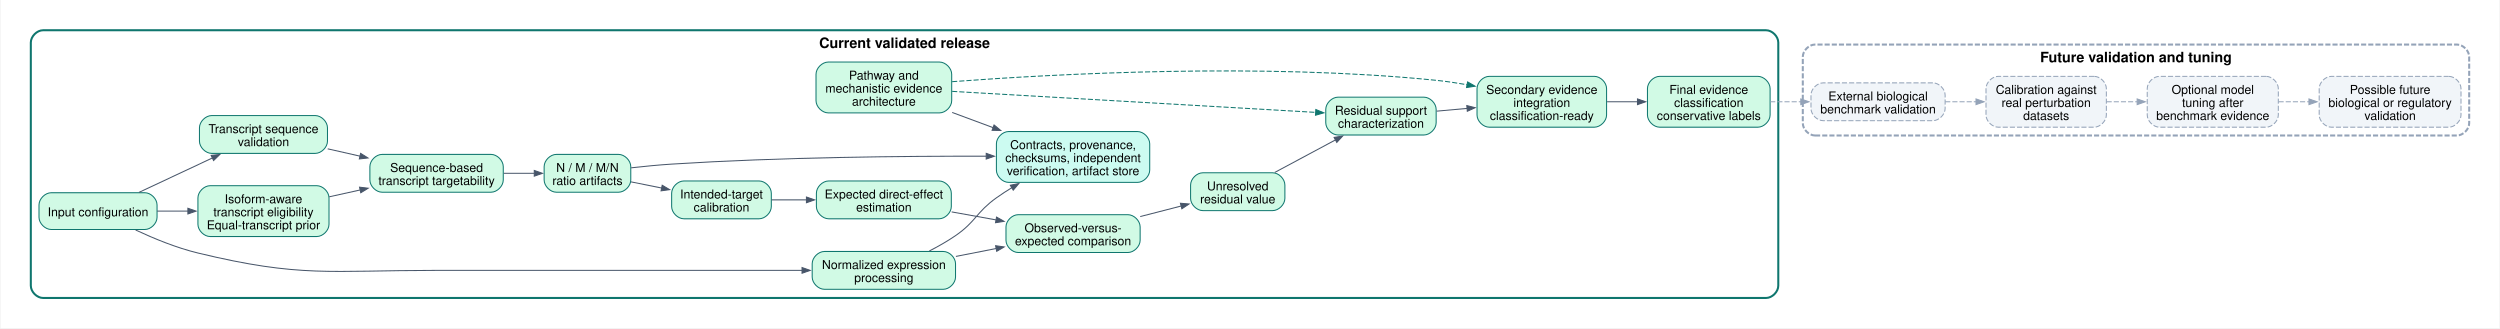
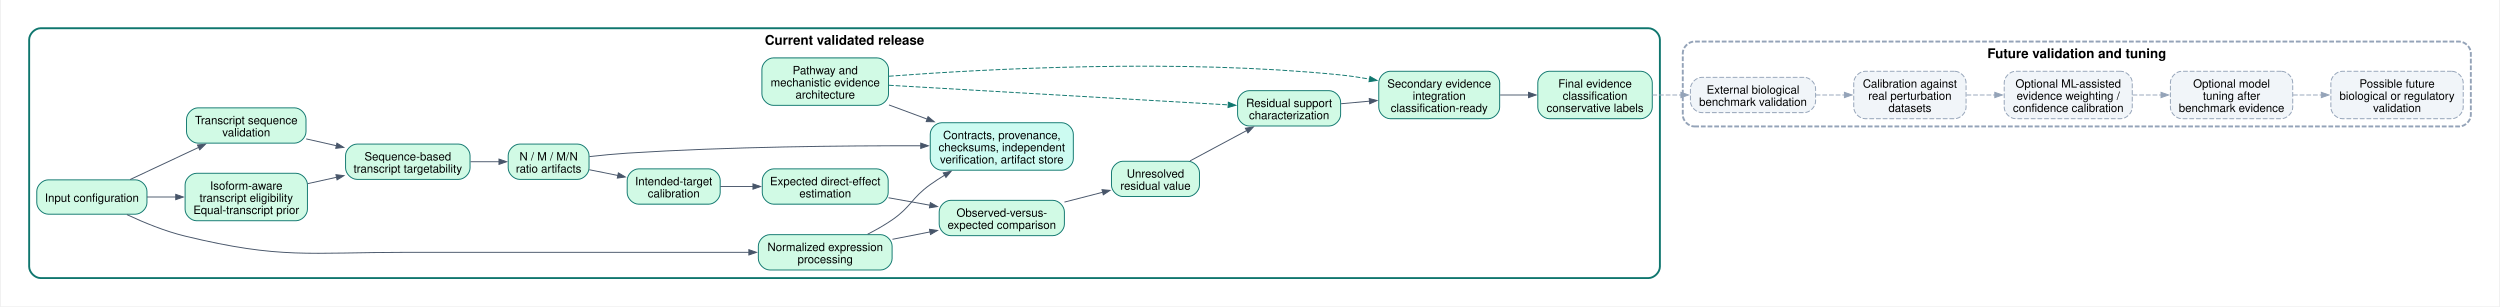
- <svg xmlns="http://www.w3.org/2000/svg" width="2445pt" height="321pt" viewBox="0.00 0.00 2445.40 321.20">
+ <svg xmlns="http://www.w3.org/2000/svg" width="2620pt" height="321pt" viewBox="0.00 0.00 2619.68 321.20">
  <g id="graph0" class="graph" transform="scale(1 1) rotate(0) translate(21.6 299.6)">
-     <polygon fill="white" stroke="none" points="-21.6,21.6 -21.6,-299.6 2423.8,-299.6 2423.8,21.6 -21.6,21.6" />
+     <polygon fill="white" stroke="none" points="-21.6,21.6 -21.6,-299.6 2598.08,-299.6 2598.08,21.6 -21.6,21.6" />
    <g id="clust1" class="cluster">
      <path fill="white" stroke="#0f766e" stroke-width="2" d="M20,-8C20,-8 1706.08,-8 1706.08,-8 1712.08,-8 1718.08,-14 1718.08,-20 1718.08,-20 1718.08,-258 1718.08,-258 1718.08,-264 1712.08,-270 1706.08,-270 1706.08,-270 20,-270 20,-270 14,-270 8,-264 8,-258 8,-258 8,-20 8,-20 8,-14 14,-8 20,-8" />
      <text text-anchor="middle" x="863.04" y="-252.7" font-family="Helvetica,sans-Serif" font-weight="bold" font-size="14.00">Current validated release</text>
    </g>
    <g id="clust2" class="cluster">
-       <path fill="white" stroke="#94a3b8" stroke-width="2" stroke-dasharray="5,2" d="M1754.08,-167C1754.08,-167 2382.2,-167 2382.2,-167 2388.2,-167 2394.2,-173 2394.2,-179 2394.2,-179 2394.2,-244 2394.2,-244 2394.2,-250 2388.2,-256 2382.2,-256 2382.2,-256 1754.08,-256 1754.08,-256 1748.08,-256 1742.08,-250 1742.08,-244 1742.08,-244 1742.08,-179 1742.08,-179 1742.08,-173 1748.08,-167 1754.08,-167" />
-       <text text-anchor="middle" x="2068.14" y="-238.7" font-family="Helvetica,sans-Serif" font-weight="bold" font-size="14.00">Future validation and tuning</text>
+       <path fill="white" stroke="#94a3b8" stroke-width="2" stroke-dasharray="5,2" d="M1754.08,-167C1754.08,-167 2556.48,-167 2556.48,-167 2562.48,-167 2568.48,-173 2568.48,-179 2568.48,-179 2568.48,-244 2568.48,-244 2568.48,-250 2562.48,-256 2556.48,-256 2556.48,-256 1754.08,-256 1754.08,-256 1748.08,-256 1742.08,-250 1742.08,-244 1742.08,-244 1742.08,-179 1742.08,-179 1742.08,-173 1748.08,-167 1754.08,-167" />
+       <text text-anchor="middle" x="2155.28" y="-238.7" font-family="Helvetica,sans-Serif" font-weight="bold" font-size="14.00">Future validation and tuning</text>
    </g>
    <g id="node1" class="node">
      <path fill="#d1fae5" stroke="#0f766e" d="M119.53,-111C119.53,-111 28,-111 28,-111 22,-111 16,-105 16,-99 16,-99 16,-87 16,-87 16,-81 22,-75 28,-75 28,-75 119.53,-75 119.53,-75 125.53,-75 131.53,-81 131.53,-87 131.53,-87 131.53,-99 131.53,-99 131.53,-105 125.53,-111 119.53,-111" />
      <text text-anchor="middle" x="73.76" y="-87.97" font-family="Helvetica,sans-Serif" font-size="12.00">Input configuration</text>
    </g>
    <g id="node2" class="node">
      <path fill="#d1fae5" stroke="#0f766e" d="M900.93,-53.51C900.93,-53.51 784.65,-53.51 784.65,-53.51 778.65,-53.51 772.65,-47.51 772.65,-41.51 772.65,-41.51 772.65,-28.49 772.65,-28.49 772.65,-22.49 778.65,-16.49 784.65,-16.49 784.65,-16.49 900.93,-16.49 900.93,-16.49 906.93,-16.49 912.93,-22.49 912.93,-28.49 912.93,-28.49 912.93,-41.51 912.93,-41.51 912.93,-47.51 906.93,-53.51 900.93,-53.51" />
      <text text-anchor="middle" x="842.79" y="-36.35" font-family="Helvetica,sans-Serif" font-size="12.00">Normalized expression</text>
      <text text-anchor="middle" x="842.79" y="-23.6" font-family="Helvetica,sans-Serif" font-size="12.00">processing</text>
    </g>
    <g id="edge1" class="edge">
      <path fill="none" stroke="#475569" d="M110.56,-74.51C128.41,-66.16 150.6,-57.05 171.53,-52 272.27,-27.68 300.45,-35 404.08,-35 404.08,-35 404.08,-35 553.73,-35 624.43,-35 704.9,-35 762.78,-35" />
      <polygon fill="#475569" stroke="#475569" points="762.72,-37.8 770.72,-35 762.72,-32.2 762.72,-37.8" />
    </g>
    <g id="node3" class="node">
      <path fill="#d1fae5" stroke="#0f766e" d="M287.81,-117.88C287.81,-117.88 183.53,-117.88 183.53,-117.88 177.53,-117.88 171.53,-111.88 171.53,-105.88 171.53,-105.88 171.53,-80.12 171.53,-80.12 171.53,-74.12 177.53,-68.12 183.53,-68.12 183.53,-68.12 287.81,-68.12 287.81,-68.12 293.81,-68.12 299.81,-74.12 299.81,-80.12 299.81,-80.12 299.81,-105.88 299.81,-105.88 299.81,-111.88 293.81,-117.88 287.81,-117.88" />
      <text text-anchor="middle" x="235.67" y="-100.72" font-family="Helvetica,sans-Serif" font-size="12.00">Isoform-aware</text>
      <text text-anchor="middle" x="235.67" y="-87.97" font-family="Helvetica,sans-Serif" font-size="12.00">transcript eligibility</text>
      <text text-anchor="middle" x="235.67" y="-75.22" font-family="Helvetica,sans-Serif" font-size="12.00">Equal-transcript prior</text>
    </g>
    <g id="edge2" class="edge">
      <path fill="none" stroke="#475569" d="M131.59,-93C141.42,-93 151.76,-93 161.94,-93" />
      <polygon fill="#475569" stroke="#475569" points="161.71,-95.8 169.71,-93 161.71,-90.2 161.71,-95.8" />
    </g>
    <g id="node4" class="node">
      <path fill="#d1fae5" stroke="#0f766e" d="M286.31,-186.51C286.31,-186.51 185.03,-186.51 185.03,-186.51 179.03,-186.51 173.03,-180.51 173.03,-174.51 173.03,-174.51 173.03,-161.49 173.03,-161.49 173.03,-155.49 179.03,-149.49 185.03,-149.49 185.03,-149.49 286.31,-149.49 286.31,-149.49 292.31,-149.49 298.31,-155.49 298.31,-161.49 298.31,-161.49 298.31,-174.51 298.31,-174.51 298.31,-180.51 292.31,-186.51 286.31,-186.51" />
      <text text-anchor="middle" x="235.67" y="-169.35" font-family="Helvetica,sans-Serif" font-size="12.00">Transcript sequence</text>
      <text text-anchor="middle" x="235.67" y="-156.6" font-family="Helvetica,sans-Serif" font-size="12.00">validation</text>
    </g>
    <g id="edge3" class="edge">
      <path fill="none" stroke="#475569" d="M113.88,-111.35C135.62,-121.54 162.87,-134.32 185.98,-145.16" />
      <polygon fill="#475569" stroke="#475569" points="184.48,-147.55 192.92,-148.42 186.86,-142.48 184.48,-147.55" />
    </g>
    <g id="node9" class="node">
-       <path fill="#d1fae5" stroke="#0f766e" d="M1081.59,-89.51C1081.59,-89.51 974.3,-89.51 974.3,-89.51 968.3,-89.51 962.3,-83.51 962.3,-77.51 962.3,-77.51 962.3,-64.49 962.3,-64.49 962.3,-58.49 968.3,-52.49 974.3,-52.49 974.3,-52.49 1081.59,-52.49 1081.59,-52.49 1087.59,-52.49 1093.59,-58.49 1093.59,-64.49 1093.59,-64.49 1093.59,-77.51 1093.59,-77.51 1093.59,-83.51 1087.59,-89.51 1081.59,-89.51" />
-       <text text-anchor="middle" x="1027.94" y="-72.35" font-family="Helvetica,sans-Serif" font-size="12.00">Observed-versus-</text>
-       <text text-anchor="middle" x="1027.94" y="-59.6" font-family="Helvetica,sans-Serif" font-size="12.00">expected comparison</text>
+       <path fill="#d1fae5" stroke="#0f766e" d="M1081.59,-89.51C1081.59,-89.51 974.31,-89.51 974.31,-89.51 968.31,-89.51 962.31,-83.51 962.31,-77.51 962.31,-77.51 962.31,-64.49 962.31,-64.49 962.31,-58.49 968.31,-52.49 974.31,-52.49 974.31,-52.49 1081.59,-52.49 1081.59,-52.49 1087.59,-52.49 1093.59,-58.49 1093.59,-64.49 1093.59,-64.49 1093.59,-77.51 1093.59,-77.51 1093.59,-83.51 1087.59,-89.51 1081.59,-89.51" />
+       <text text-anchor="middle" x="1027.95" y="-72.35" font-family="Helvetica,sans-Serif" font-size="12.00">Observed-versus-</text>
+       <text text-anchor="middle" x="1027.95" y="-59.6" font-family="Helvetica,sans-Serif" font-size="12.00">expected comparison</text>
    </g>
    <g id="edge10" class="edge">
      <path fill="none" stroke="#475569" d="M913.29,-48.66C926.29,-51.21 939.91,-53.89 953.03,-56.47" />
      <polygon fill="#475569" stroke="#475569" points="952.14,-59.15 960.53,-57.95 953.22,-53.66 952.14,-59.15" />
    </g>
    <g id="node15" class="node">
      <path fill="#ccfbf1" stroke="#0f766e" d="M1090.96,-170.88C1090.96,-170.88 964.93,-170.88 964.93,-170.88 958.93,-170.88 952.93,-164.88 952.93,-158.88 952.93,-158.88 952.93,-133.12 952.93,-133.12 952.93,-127.12 958.93,-121.12 964.93,-121.12 964.93,-121.12 1090.96,-121.12 1090.96,-121.12 1096.96,-121.12 1102.96,-127.12 1102.96,-133.12 1102.96,-133.12 1102.96,-158.88 1102.96,-158.88 1102.96,-164.88 1096.96,-170.88 1090.96,-170.88" />
-       <text text-anchor="middle" x="1027.94" y="-153.72" font-family="Helvetica,sans-Serif" font-size="12.00">Contracts, provenance,</text>
-       <text text-anchor="middle" x="1027.94" y="-140.97" font-family="Helvetica,sans-Serif" font-size="12.00">checksums, independent</text>
-       <text text-anchor="middle" x="1027.94" y="-128.22" font-family="Helvetica,sans-Serif" font-size="12.00">verification, artifact store</text>
+       <text text-anchor="middle" x="1027.95" y="-153.72" font-family="Helvetica,sans-Serif" font-size="12.00">Contracts, provenance,</text>
+       <text text-anchor="middle" x="1027.95" y="-140.97" font-family="Helvetica,sans-Serif" font-size="12.00">checksums, independent</text>
+       <text text-anchor="middle" x="1027.95" y="-128.22" font-family="Helvetica,sans-Serif" font-size="12.00">verification, artifact store</text>
    </g>
    <g id="edge4" class="edge">
      <path fill="none" stroke="#475569" d="M887.29,-54C896.05,-58.47 904.99,-63.55 912.93,-69 932.89,-82.71 933.23,-91.91 952.93,-106 957.8,-109.48 963.01,-112.88 968.32,-116.12" />
      <polygon fill="#475569" stroke="#475569" points="966.54,-118.32 974.85,-119.98 969.39,-113.5 966.54,-118.32" />
    </g>
    <g id="node5" class="node">
      <path fill="#d1fae5" stroke="#0f766e" d="M458.34,-148.51C458.34,-148.51 351.81,-148.51 351.81,-148.51 345.81,-148.51 339.81,-142.51 339.81,-136.51 339.81,-136.51 339.81,-123.49 339.81,-123.49 339.81,-117.49 345.81,-111.49 351.81,-111.49 351.81,-111.49 458.34,-111.49 458.34,-111.49 464.34,-111.49 470.34,-117.49 470.34,-123.49 470.34,-123.49 470.34,-136.51 470.34,-136.51 470.34,-142.51 464.34,-148.51 458.34,-148.51" />
      <text text-anchor="middle" x="405.08" y="-131.35" font-family="Helvetica,sans-Serif" font-size="12.00">Sequence-based</text>
      <text text-anchor="middle" x="405.08" y="-118.6" font-family="Helvetica,sans-Serif" font-size="12.00">transcript targetability</text>
    </g>
    <g id="edge5" class="edge">
      <path fill="none" stroke="#475569" d="M299.96,-106.99C309.88,-109.18 320.22,-111.47 330.35,-113.71" />
      <polygon fill="#475569" stroke="#475569" points="329.69,-116.43 338.11,-115.42 330.9,-110.96 329.69,-116.43" />
    </g>
    <g id="edge6" class="edge">
      <path fill="none" stroke="#475569" d="M298.53,-153.96C308.83,-151.62 319.61,-149.17 330.17,-146.78" />
      <polygon fill="#475569" stroke="#475569" points="330.73,-149.52 337.91,-145.02 329.49,-144.06 330.73,-149.52" />
    </g>
    <g id="node6" class="node">
      <path fill="#d1fae5" stroke="#0f766e" d="M583.12,-148.51C583.12,-148.51 522.34,-148.51 522.34,-148.51 516.34,-148.51 510.34,-142.51 510.34,-136.51 510.34,-136.51 510.34,-123.49 510.34,-123.49 510.34,-117.49 516.34,-111.49 522.34,-111.49 522.34,-111.49 583.12,-111.49 583.12,-111.49 589.12,-111.49 595.12,-117.49 595.12,-123.49 595.12,-123.49 595.12,-136.51 595.12,-136.51 595.12,-142.51 589.12,-148.51 583.12,-148.51" />
      <text text-anchor="middle" x="552.73" y="-131.35" font-family="Helvetica,sans-Serif" font-size="12.00">N / M / M/N</text>
      <text text-anchor="middle" x="552.73" y="-118.6" font-family="Helvetica,sans-Serif" font-size="12.00">ratio artifacts</text>
    </g>
    <g id="edge7" class="edge">
      <path fill="none" stroke="#475569" d="M470.81,-130C480.84,-130 491.08,-130 500.75,-130" />
      <polygon fill="#475569" stroke="#475569" points="500.68,-132.8 508.68,-130 500.68,-127.2 500.68,-132.8" />
    </g>
    <g id="node7" class="node">
      <path fill="#d1fae5" stroke="#0f766e" d="M720.65,-122.51C720.65,-122.51 647.12,-122.51 647.12,-122.51 641.12,-122.51 635.12,-116.51 635.12,-110.51 635.12,-110.51 635.12,-97.49 635.12,-97.49 635.12,-91.49 641.12,-85.49 647.12,-85.49 647.12,-85.49 720.65,-85.49 720.65,-85.49 726.65,-85.49 732.65,-91.49 732.65,-97.49 732.65,-97.49 732.65,-110.51 732.65,-110.51 732.65,-116.51 726.65,-122.51 720.65,-122.51" />
-       <text text-anchor="middle" x="683.88" y="-105.35" font-family="Helvetica,sans-Serif" font-size="12.00">Intended-target</text>
-       <text text-anchor="middle" x="683.88" y="-92.6" font-family="Helvetica,sans-Serif" font-size="12.00">calibration</text>
+       <text text-anchor="middle" x="683.89" y="-105.35" font-family="Helvetica,sans-Serif" font-size="12.00">Intended-target</text>
+       <text text-anchor="middle" x="683.89" y="-92.6" font-family="Helvetica,sans-Serif" font-size="12.00">calibration</text>
    </g>
    <g id="edge11" class="edge">
      <path fill="none" stroke="#475569" d="M595.31,-121.63C604.9,-119.7 615.28,-117.61 625.42,-115.57" />
      <polygon fill="#475569" stroke="#475569" points="625.87,-118.33 633.16,-114.01 624.76,-112.84 625.87,-118.33" />
    </g>
    <g id="edge8" class="edge">
      <path fill="none" stroke="#475569" d="M595.49,-135.37C608.19,-136.8 622.21,-138.17 635.12,-139 741.14,-145.79 863.61,-146.9 943.01,-146.74" />
      <polygon fill="#475569" stroke="#475569" points="942.97,-149.54 950.96,-146.71 942.95,-143.94 942.97,-149.54" />
    </g>
    <g id="node8" class="node">
-       <path fill="#d1fae5" stroke="#0f766e" d="M896.8,-122.51C896.8,-122.51 788.77,-122.51 788.77,-122.51 782.77,-122.51 776.77,-116.51 776.77,-110.51 776.77,-110.51 776.77,-97.49 776.77,-97.49 776.77,-91.49 782.77,-85.49 788.77,-85.49 788.77,-85.49 896.8,-85.49 896.8,-85.49 902.8,-85.49 908.8,-91.49 908.8,-97.49 908.8,-97.49 908.8,-110.51 908.8,-110.51 908.8,-116.51 902.8,-122.51 896.8,-122.51" />
+       <path fill="#d1fae5" stroke="#0f766e" d="M896.81,-122.51C896.81,-122.51 788.78,-122.51 788.78,-122.51 782.78,-122.51 776.78,-116.51 776.78,-110.51 776.78,-110.51 776.78,-97.49 776.78,-97.49 776.78,-91.49 782.78,-85.49 788.78,-85.49 788.78,-85.49 896.81,-85.49 896.81,-85.49 902.81,-85.49 908.81,-91.49 908.81,-97.49 908.81,-97.49 908.81,-110.51 908.81,-110.51 908.81,-116.51 902.81,-122.51 896.81,-122.51" />
      <text text-anchor="middle" x="842.79" y="-105.35" font-family="Helvetica,sans-Serif" font-size="12.00">Expected direct-effect</text>
      <text text-anchor="middle" x="842.79" y="-92.6" font-family="Helvetica,sans-Serif" font-size="12.00">estimation</text>
    </g>
    <g id="edge12" class="edge">
      <path fill="none" stroke="#475569" d="M732.81,-104C743.69,-104 755.5,-104 767.2,-104" />
      <polygon fill="#475569" stroke="#475569" points="767.02,-106.8 775.02,-104 767.02,-101.2 767.02,-106.8" />
    </g>
    <g id="edge13" class="edge">
      <path fill="none" stroke="#475569" d="M909.14,-92.23C923.21,-89.69 938.19,-86.99 952.58,-84.4" />
      <polygon fill="#475569" stroke="#475569" points="953.06,-87.16 960.44,-82.98 952.07,-81.65 953.06,-87.16" />
    </g>
    <g id="node10" class="node">
      <path fill="#d1fae5" stroke="#0f766e" d="M1223.24,-130.51C1223.24,-130.51 1154.96,-130.51 1154.96,-130.51 1148.96,-130.51 1142.96,-124.51 1142.96,-118.51 1142.96,-118.51 1142.96,-105.49 1142.96,-105.49 1142.96,-99.49 1148.96,-93.49 1154.96,-93.49 1154.96,-93.49 1223.24,-93.49 1223.24,-93.49 1229.24,-93.49 1235.24,-99.49 1235.24,-105.49 1235.24,-105.49 1235.24,-118.51 1235.24,-118.51 1235.24,-124.51 1229.24,-130.51 1223.24,-130.51" />
      <text text-anchor="middle" x="1189.1" y="-113.35" font-family="Helvetica,sans-Serif" font-size="12.00">Unresolved</text>
      <text text-anchor="middle" x="1189.1" y="-100.6" font-family="Helvetica,sans-Serif" font-size="12.00">residual value</text>
    </g>
    <g id="edge14" class="edge">
      <path fill="none" stroke="#475569" d="M1093.68,-87.68C1106.98,-91.1 1120.85,-94.67 1133.73,-97.99" />
      <polygon fill="#475569" stroke="#475569" points="1133.01,-100.7 1141.45,-99.98 1134.4,-95.28 1133.01,-100.7" />
    </g>
    <g id="node11" class="node">
      <path fill="#d1fae5" stroke="#0f766e" d="M1371.27,-204.51C1371.27,-204.51 1287.24,-204.51 1287.24,-204.51 1281.24,-204.51 1275.24,-198.51 1275.24,-192.51 1275.24,-192.51 1275.24,-179.49 1275.24,-179.49 1275.24,-173.49 1281.24,-167.49 1287.24,-167.49 1287.24,-167.49 1371.27,-167.49 1371.27,-167.49 1377.27,-167.49 1383.27,-173.49 1383.27,-179.49 1383.27,-179.49 1383.27,-192.51 1383.27,-192.51 1383.27,-198.51 1377.27,-204.51 1371.27,-204.51" />
-       <text text-anchor="middle" x="1329.25" y="-187.35" font-family="Helvetica,sans-Serif" font-size="12.00">Residual support</text>
-       <text text-anchor="middle" x="1329.25" y="-174.6" font-family="Helvetica,sans-Serif" font-size="12.00">characterization</text>
+       <text text-anchor="middle" x="1329.26" y="-187.35" font-family="Helvetica,sans-Serif" font-size="12.00">Residual support</text>
+       <text text-anchor="middle" x="1329.26" y="-174.6" font-family="Helvetica,sans-Serif" font-size="12.00">characterization</text>
    </g>
    <g id="edge15" class="edge">
      <path fill="none" stroke="#475569" d="M1225.32,-130.86C1243.43,-140.56 1265.66,-152.47 1284.82,-162.73" />
      <polygon fill="#475569" stroke="#475569" points="1283.39,-165.15 1291.77,-166.46 1286.04,-160.21 1283.39,-165.15" />
    </g>
    <g id="node12" class="node">
      <path fill="#d1fae5" stroke="#0f766e" d="M1538.05,-224.88C1538.05,-224.88 1435.27,-224.88 1435.27,-224.88 1429.27,-224.88 1423.27,-218.88 1423.27,-212.88 1423.27,-212.88 1423.27,-187.12 1423.27,-187.12 1423.27,-181.12 1429.27,-175.12 1435.27,-175.12 1435.27,-175.12 1538.05,-175.12 1538.05,-175.12 1544.05,-175.12 1550.05,-181.12 1550.05,-187.12 1550.05,-187.12 1550.05,-212.88 1550.05,-212.88 1550.05,-218.88 1544.05,-224.88 1538.05,-224.88" />
      <text text-anchor="middle" x="1486.66" y="-207.72" font-family="Helvetica,sans-Serif" font-size="12.00">Secondary evidence</text>
      <text text-anchor="middle" x="1486.66" y="-194.97" font-family="Helvetica,sans-Serif" font-size="12.00">integration</text>
      <text text-anchor="middle" x="1486.66" y="-182.22" font-family="Helvetica,sans-Serif" font-size="12.00">classification-ready</text>
    </g>
    <g id="edge17" class="edge">
      <path fill="none" stroke="#475569" d="M1383.74,-190.82C1393.42,-191.69 1403.65,-192.61 1413.76,-193.52" />
      <polygon fill="#475569" stroke="#475569" points="1413.26,-196.29 1421.48,-194.22 1413.76,-190.71 1413.26,-196.29" />
    </g>
    <g id="node13" class="node">
      <path fill="#d1fae5" stroke="#0f766e" d="M1698.08,-224.88C1698.08,-224.88 1602.05,-224.88 1602.05,-224.88 1596.05,-224.88 1590.05,-218.88 1590.05,-212.88 1590.05,-212.88 1590.05,-187.12 1590.05,-187.12 1590.05,-181.12 1596.05,-175.12 1602.05,-175.12 1602.05,-175.12 1698.08,-175.12 1698.08,-175.12 1704.08,-175.12 1710.08,-181.12 1710.08,-187.12 1710.08,-187.12 1710.08,-212.88 1710.08,-212.88 1710.08,-218.88 1704.08,-224.88 1698.08,-224.88" />
-       <text text-anchor="middle" x="1650.06" y="-207.72" font-family="Helvetica,sans-Serif" font-size="12.00">Final evidence</text>
-       <text text-anchor="middle" x="1650.06" y="-194.97" font-family="Helvetica,sans-Serif" font-size="12.00">classification</text>
-       <text text-anchor="middle" x="1650.06" y="-182.22" font-family="Helvetica,sans-Serif" font-size="12.00">conservative labels</text>
+       <text text-anchor="middle" x="1650.07" y="-207.72" font-family="Helvetica,sans-Serif" font-size="12.00">Final evidence</text>
+       <text text-anchor="middle" x="1650.07" y="-194.97" font-family="Helvetica,sans-Serif" font-size="12.00">classification</text>
+       <text text-anchor="middle" x="1650.07" y="-182.22" font-family="Helvetica,sans-Serif" font-size="12.00">conservative labels</text>
    </g>
    <g id="edge19" class="edge">
      <path fill="none" stroke="#475569" d="M1550.53,-200C1560.32,-200 1570.48,-200 1580.4,-200" />
      <polygon fill="#475569" stroke="#475569" points="1580.29,-202.8 1588.29,-200 1580.29,-197.2 1580.29,-202.8" />
    </g>
    <g id="node16" class="node">
      <path fill="#f1f5f9" stroke="#94a3b8" stroke-dasharray="5,2" d="M1869.36,-218.51C1869.36,-218.51 1762.08,-218.51 1762.08,-218.51 1756.08,-218.51 1750.08,-212.51 1750.08,-206.51 1750.08,-206.51 1750.08,-193.49 1750.08,-193.49 1750.08,-187.49 1756.08,-181.49 1762.08,-181.49 1762.08,-181.49 1869.36,-181.49 1869.36,-181.49 1875.36,-181.49 1881.36,-187.49 1881.36,-193.49 1881.36,-193.49 1881.36,-206.51 1881.36,-206.51 1881.36,-212.51 1875.36,-218.51 1869.36,-218.51" />
      <text text-anchor="middle" x="1815.72" y="-201.35" font-family="Helvetica,sans-Serif" font-size="12.00">External biological</text>
      <text text-anchor="middle" x="1815.72" y="-188.6" font-family="Helvetica,sans-Serif" font-size="12.00">benchmark validation</text>
    </g>
    <g id="edge20" class="edge">
      <path fill="none" stroke="#94a3b8" stroke-dasharray="5,2" d="M1710.15,-200C1719.96,-200 1730.25,-200 1740.38,-200" />
      <polygon fill="#94a3b8" stroke="#94a3b8" points="1740.11,-202.8 1748.11,-200 1740.11,-197.2 1740.11,-202.8" />
    </g>
    <g id="node14" class="node">
      <path fill="#d1fae5" stroke="#0f766e" d="M897.18,-238.88C897.18,-238.88 788.4,-238.88 788.4,-238.88 782.4,-238.88 776.4,-232.88 776.4,-226.88 776.4,-226.88 776.4,-201.12 776.4,-201.12 776.4,-195.12 782.4,-189.12 788.4,-189.12 788.4,-189.12 897.18,-189.12 897.18,-189.12 903.18,-189.12 909.18,-195.12 909.18,-201.12 909.18,-201.12 909.18,-226.88 909.18,-226.88 909.18,-232.88 903.18,-238.88 897.18,-238.88" />
      <text text-anchor="middle" x="842.79" y="-221.72" font-family="Helvetica,sans-Serif" font-size="12.00">Pathway and</text>
      <text text-anchor="middle" x="842.79" y="-208.97" font-family="Helvetica,sans-Serif" font-size="12.00">mechanistic evidence</text>
      <text text-anchor="middle" x="842.79" y="-196.22" font-family="Helvetica,sans-Serif" font-size="12.00">architecture</text>
    </g>
    <g id="edge16" class="edge">
      <path fill="none" stroke="#0f766e" stroke-dasharray="5,2" d="M909.63,-210.19C1003.21,-204.79 1173.49,-194.94 1265.4,-189.63" />
      <polygon fill="#0f766e" stroke="#0f766e" points="1265.52,-192.43 1273.35,-189.17 1265.2,-186.84 1265.52,-192.43" />
    </g>
    <g id="edge18" class="edge">
      <path fill="none" stroke="#0f766e" stroke-dasharray="5,2" d="M909.61,-219.67C1011.44,-227.35 1213.2,-238.26 1383.27,-221 1393.15,-220 1403.49,-218.46 1413.64,-216.67" />
      <polygon fill="#0f766e" stroke="#0f766e" points="1414.04,-219.44 1421.4,-215.23 1413.02,-213.94 1414.04,-219.44" />
    </g>
    <g id="edge9" class="edge">
      <path fill="none" stroke="#475569" d="M909.65,-189.55C922.69,-184.71 936.49,-179.58 949.86,-174.62" />
      <polygon fill="#475569" stroke="#475569" points="950.64,-177.32 957.16,-171.91 948.69,-172.07 950.64,-177.32" />
    </g>
    <g id="node17" class="node">
      <path fill="#f1f5f9" stroke="#94a3b8" stroke-dasharray="5,2" d="M2027.14,-224.88C2027.14,-224.88 1933.36,-224.88 1933.36,-224.88 1927.36,-224.88 1921.36,-218.88 1921.36,-212.88 1921.36,-212.88 1921.36,-187.12 1921.36,-187.12 1921.36,-181.12 1927.36,-175.12 1933.36,-175.12 1933.36,-175.12 2027.14,-175.12 2027.14,-175.12 2033.14,-175.12 2039.14,-181.12 2039.14,-187.12 2039.14,-187.12 2039.14,-212.88 2039.14,-212.88 2039.14,-218.88 2033.14,-224.88 2027.14,-224.88" />
      <text text-anchor="middle" x="1980.25" y="-207.72" font-family="Helvetica,sans-Serif" font-size="12.00">Calibration against</text>
      <text text-anchor="middle" x="1980.25" y="-194.97" font-family="Helvetica,sans-Serif" font-size="12.00">real perturbation</text>
      <text text-anchor="middle" x="1980.25" y="-182.22" font-family="Helvetica,sans-Serif" font-size="12.00">datasets</text>
    </g>
    <g id="edge21" class="edge">
      <path fill="none" stroke="#94a3b8" stroke-dasharray="5,2" d="M1881.42,-200C1891.35,-200 1901.62,-200 1911.61,-200" />
      <polygon fill="#94a3b8" stroke="#94a3b8" points="1911.57,-202.8 1919.57,-200 1911.57,-197.2 1911.57,-202.8" />
    </g>
    <g id="node18" class="node">
-       <path fill="#f1f5f9" stroke="#94a3b8" stroke-dasharray="5,2" d="M2195.42,-224.88C2195.42,-224.88 2091.14,-224.88 2091.14,-224.88 2085.14,-224.88 2079.14,-218.88 2079.14,-212.88 2079.14,-212.88 2079.14,-187.12 2079.14,-187.12 2079.14,-181.12 2085.14,-175.12 2091.14,-175.12 2091.14,-175.12 2195.42,-175.12 2195.42,-175.12 2201.42,-175.12 2207.42,-181.12 2207.42,-187.12 2207.42,-187.12 2207.42,-212.88 2207.42,-212.88 2207.42,-218.88 2201.42,-224.88 2195.42,-224.88" />
-       <text text-anchor="middle" x="2143.28" y="-207.72" font-family="Helvetica,sans-Serif" font-size="12.00">Optional model</text>
-       <text text-anchor="middle" x="2143.28" y="-194.97" font-family="Helvetica,sans-Serif" font-size="12.00">tuning after</text>
-       <text text-anchor="middle" x="2143.28" y="-182.22" font-family="Helvetica,sans-Serif" font-size="12.00">benchmark evidence</text>
+       <path fill="#f1f5f9" stroke="#94a3b8" stroke-dasharray="5,2" d="M2201.42,-224.88C2201.42,-224.88 2091.14,-224.88 2091.14,-224.88 2085.14,-224.88 2079.14,-218.88 2079.14,-212.88 2079.14,-212.88 2079.14,-187.12 2079.14,-187.12 2079.14,-181.12 2085.14,-175.12 2091.14,-175.12 2091.14,-175.12 2201.42,-175.12 2201.42,-175.12 2207.42,-175.12 2213.42,-181.12 2213.42,-187.12 2213.42,-187.12 2213.42,-212.88 2213.42,-212.88 2213.42,-218.88 2207.42,-224.88 2201.42,-224.88" />
+       <text text-anchor="middle" x="2146.28" y="-207.72" font-family="Helvetica,sans-Serif" font-size="12.00">Optional ML-assisted</text>
+       <text text-anchor="middle" x="2146.28" y="-194.97" font-family="Helvetica,sans-Serif" font-size="12.00">evidence weighting /</text>
+       <text text-anchor="middle" x="2146.28" y="-182.22" font-family="Helvetica,sans-Serif" font-size="12.00">confidence calibration</text>
    </g>
    <g id="edge22" class="edge">
-       <path fill="none" stroke="#94a3b8" stroke-dasharray="5,2" d="M2039.39,-200C2049.18,-200 2059.45,-200 2069.56,-200" />
+       <path fill="none" stroke="#94a3b8" stroke-dasharray="5,2" d="M2039.54,-200C2049.27,-200 2059.49,-200 2069.58,-200" />
      <polygon fill="#94a3b8" stroke="#94a3b8" points="2069.27,-202.8 2077.27,-200 2069.27,-197.2 2069.27,-202.8" />
    </g>
    <g id="node19" class="node">
-       <path fill="#f1f5f9" stroke="#94a3b8" stroke-dasharray="5,2" d="M2374.2,-224.88C2374.2,-224.88 2259.42,-224.88 2259.42,-224.88 2253.42,-224.88 2247.42,-218.88 2247.42,-212.88 2247.42,-212.88 2247.42,-187.12 2247.42,-187.12 2247.42,-181.12 2253.42,-175.12 2259.42,-175.12 2259.42,-175.12 2374.2,-175.12 2374.2,-175.12 2380.2,-175.12 2386.2,-181.12 2386.2,-187.12 2386.2,-187.12 2386.2,-212.88 2386.2,-212.88 2386.2,-218.88 2380.2,-224.88 2374.2,-224.88" />
-       <text text-anchor="middle" x="2316.81" y="-207.72" font-family="Helvetica,sans-Serif" font-size="12.00">Possible future</text>
-       <text text-anchor="middle" x="2316.81" y="-194.97" font-family="Helvetica,sans-Serif" font-size="12.00">biological or regulatory</text>
-       <text text-anchor="middle" x="2316.81" y="-182.22" font-family="Helvetica,sans-Serif" font-size="12.00">validation</text>
+       <path fill="#f1f5f9" stroke="#94a3b8" stroke-dasharray="5,2" d="M2369.7,-224.88C2369.7,-224.88 2265.42,-224.88 2265.42,-224.88 2259.42,-224.88 2253.42,-218.88 2253.42,-212.88 2253.42,-212.88 2253.42,-187.12 2253.42,-187.12 2253.42,-181.12 2259.42,-175.12 2265.42,-175.12 2265.42,-175.12 2369.7,-175.12 2369.7,-175.12 2375.7,-175.12 2381.7,-181.12 2381.7,-187.12 2381.7,-187.12 2381.7,-212.88 2381.7,-212.88 2381.7,-218.88 2375.7,-224.88 2369.7,-224.88" />
+       <text text-anchor="middle" x="2317.56" y="-207.72" font-family="Helvetica,sans-Serif" font-size="12.00">Optional model</text>
+       <text text-anchor="middle" x="2317.56" y="-194.97" font-family="Helvetica,sans-Serif" font-size="12.00">tuning after</text>
+       <text text-anchor="middle" x="2317.56" y="-182.22" font-family="Helvetica,sans-Serif" font-size="12.00">benchmark evidence</text>
    </g>
    <g id="edge23" class="edge">
-       <path fill="none" stroke="#94a3b8" stroke-dasharray="5,2" d="M2207.66,-200C2217.36,-200 2227.46,-200 2237.42,-200" />
-       <polygon fill="#94a3b8" stroke="#94a3b8" points="2237.41,-202.8 2245.41,-200 2237.41,-197.2 2237.41,-202.8" />
+       <path fill="none" stroke="#94a3b8" stroke-dasharray="5,2" d="M2213.7,-200C2223.53,-200 2233.7,-200 2243.65,-200" />
+       <polygon fill="#94a3b8" stroke="#94a3b8" points="2243.59,-202.8 2251.59,-200 2243.59,-197.2 2243.59,-202.8" />
+     </g>
+     <g id="node20" class="node">
+       <path fill="#f1f5f9" stroke="#94a3b8" stroke-dasharray="5,2" d="M2548.48,-224.88C2548.48,-224.88 2433.7,-224.88 2433.7,-224.88 2427.7,-224.88 2421.7,-218.88 2421.7,-212.88 2421.7,-212.88 2421.7,-187.12 2421.7,-187.12 2421.7,-181.12 2427.7,-175.12 2433.7,-175.12 2433.7,-175.12 2548.48,-175.12 2548.48,-175.12 2554.48,-175.12 2560.48,-181.12 2560.48,-187.12 2560.48,-187.12 2560.48,-212.88 2560.48,-212.88 2560.48,-218.88 2554.48,-224.88 2548.48,-224.88" />
+       <text text-anchor="middle" x="2491.09" y="-207.72" font-family="Helvetica,sans-Serif" font-size="12.00">Possible future</text>
+       <text text-anchor="middle" x="2491.09" y="-194.97" font-family="Helvetica,sans-Serif" font-size="12.00">biological or regulatory</text>
+       <text text-anchor="middle" x="2491.09" y="-182.22" font-family="Helvetica,sans-Serif" font-size="12.00">validation</text>
+     </g>
+     <g id="edge24" class="edge">
+       <path fill="none" stroke="#94a3b8" stroke-dasharray="5,2" d="M2381.94,-200C2391.64,-200 2401.74,-200 2411.7,-200" />
+       <polygon fill="#94a3b8" stroke="#94a3b8" points="2411.69,-202.8 2419.69,-200 2411.69,-197.2 2411.69,-202.8" />
    </g>
  </g>
</svg>
